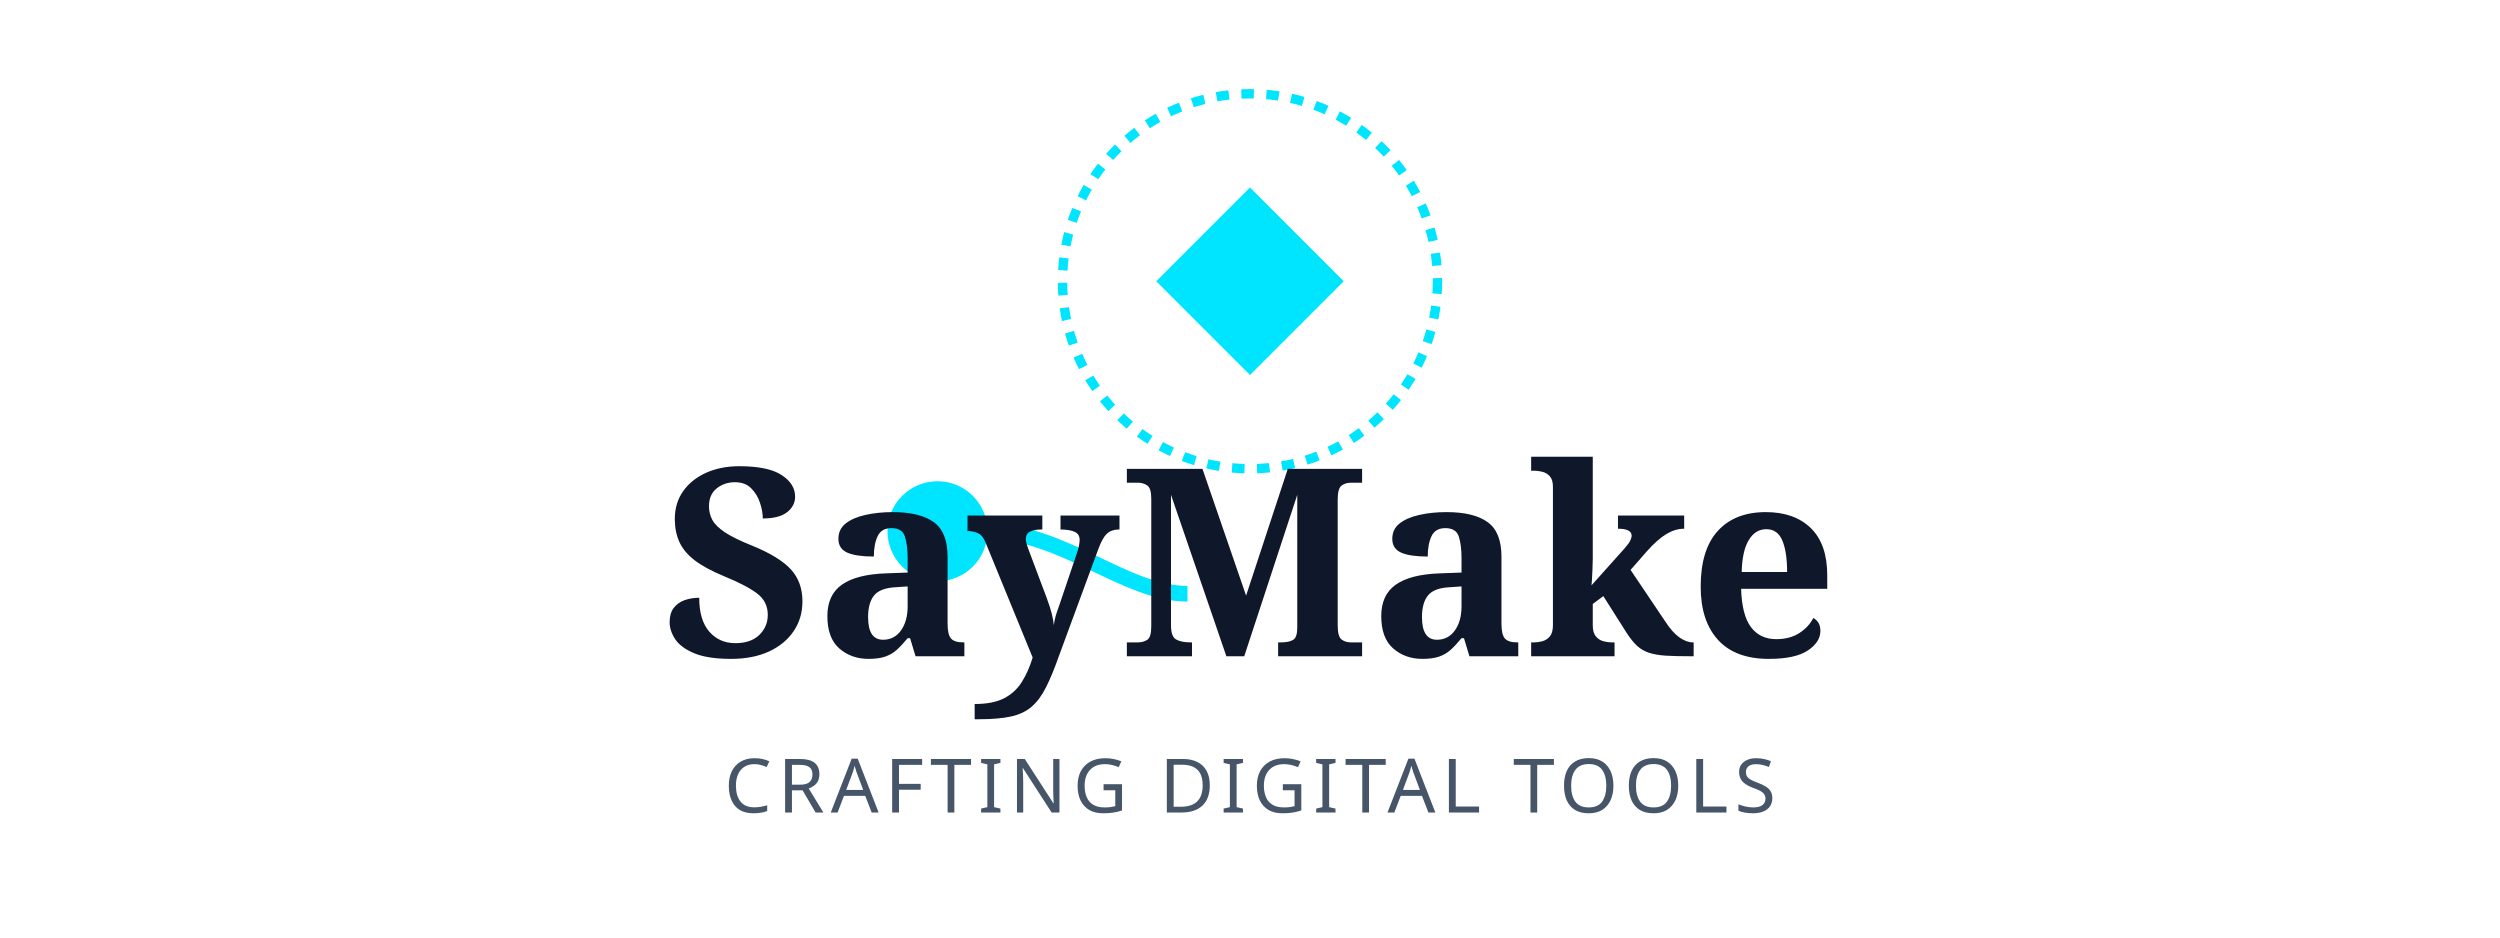
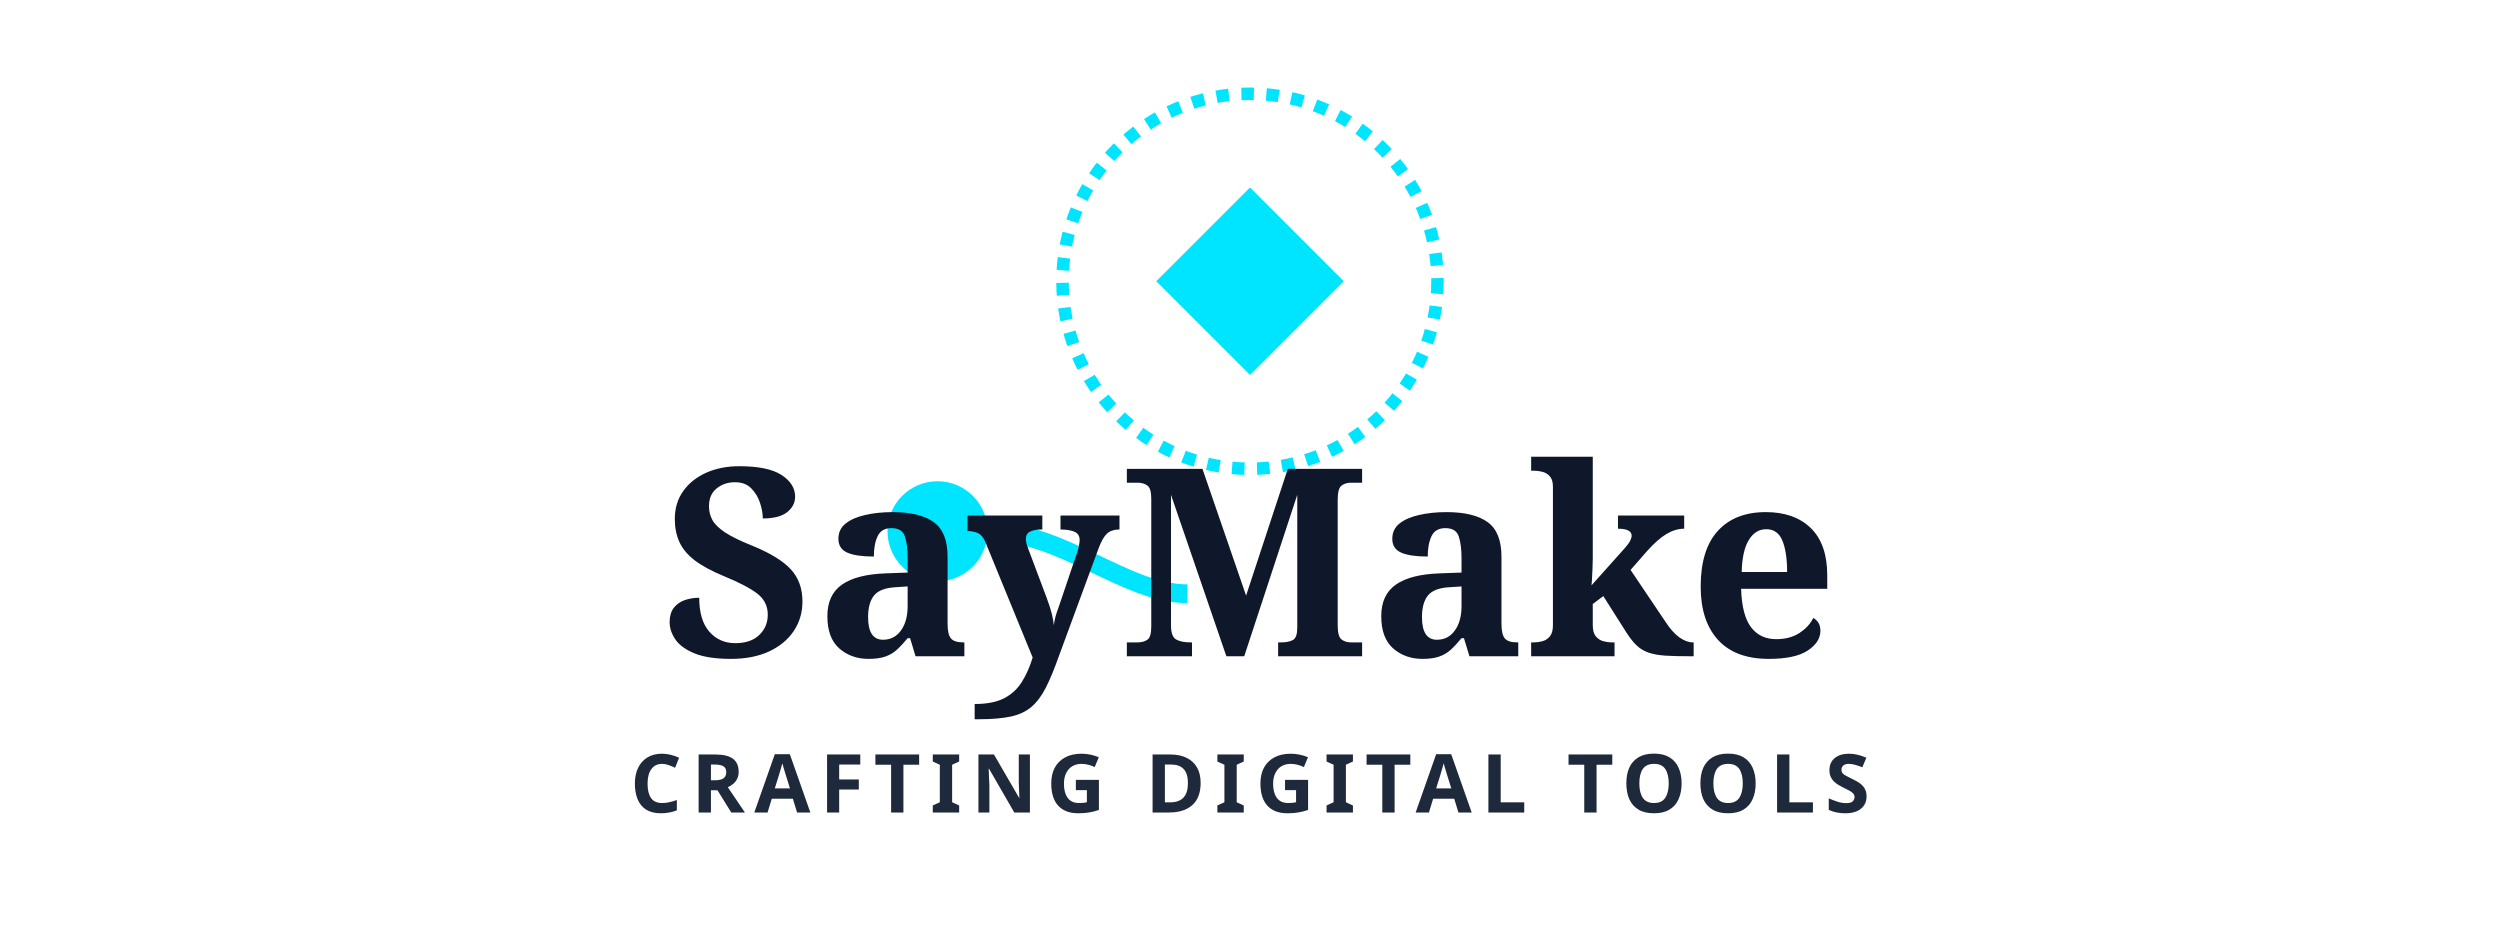
<svg xmlns="http://www.w3.org/2000/svg" width="400" height="150" viewBox="0 0 400 150" fill="none">
-   <circle cx="200" cy="45" r="30" stroke="#00E5FF" stroke-width="1.5" stroke-dasharray="2 2" />
+   <circle cx="200" cy="45" r="30" stroke="#00E5FF" stroke-width="2" stroke-dasharray="2 2" />
  <path d="M185 45L200 30L215 45L200 60L185 45Z" fill="#00E5FF" />
  <circle cx="150" cy="85" r="8" fill="#00E5FF" />
-   <path d="M158 85C170 85 180 95 190 95" stroke="#00E5FF" stroke-width="2.5" />
+   <path d="M158 85C170 85 180 95 190 95" stroke="#00E5FF" stroke-width="3" />
  <text x="200" y="105" font-family="Serif, Georgia" font-size="42" font-weight="bold" fill="#0F172A" text-anchor="middle">SayMake</text>
-   <text x="200" y="130" font-family="sans-serif" font-size="12" letter-spacing="1" fill="#475569" text-anchor="middle">CRAFTING DIGITAL TOOLS</text>
+   <text x="200" y="130" font-family="sans-serif" font-size="13" font-weight="600" letter-spacing="1.5" fill="#1E293B" text-anchor="middle">CRAFTING DIGITAL TOOLS</text>
</svg>
